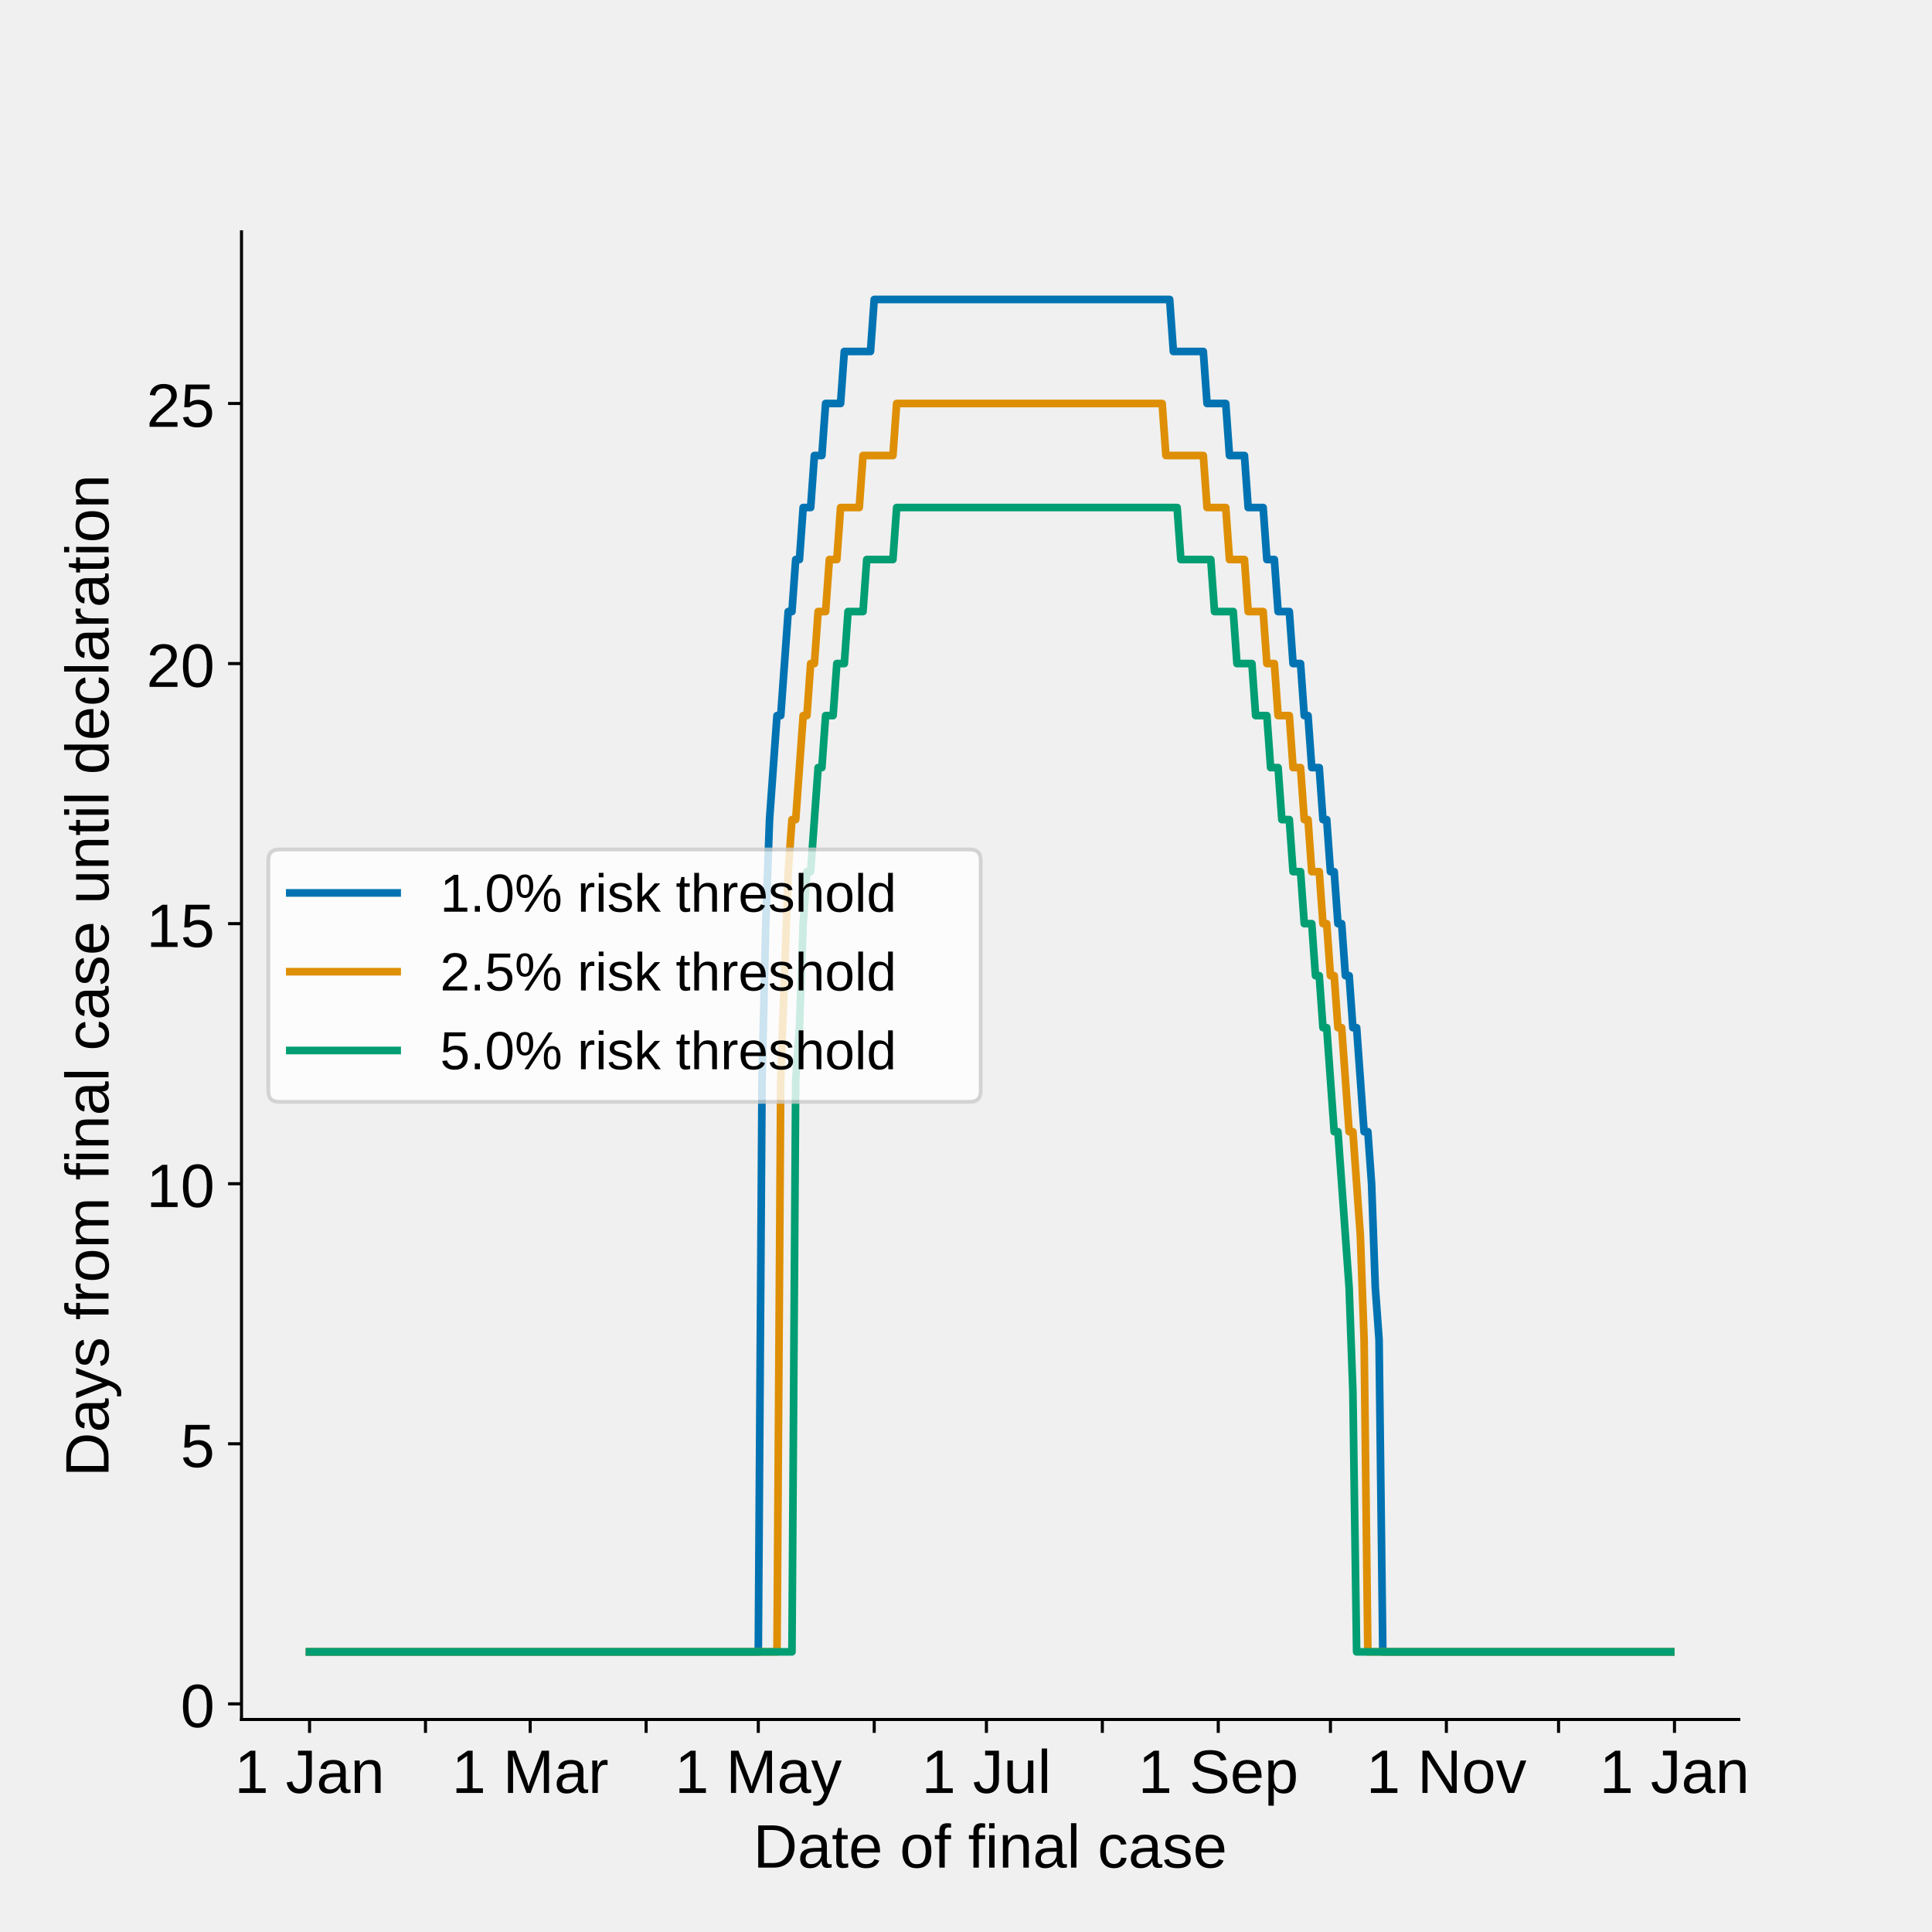
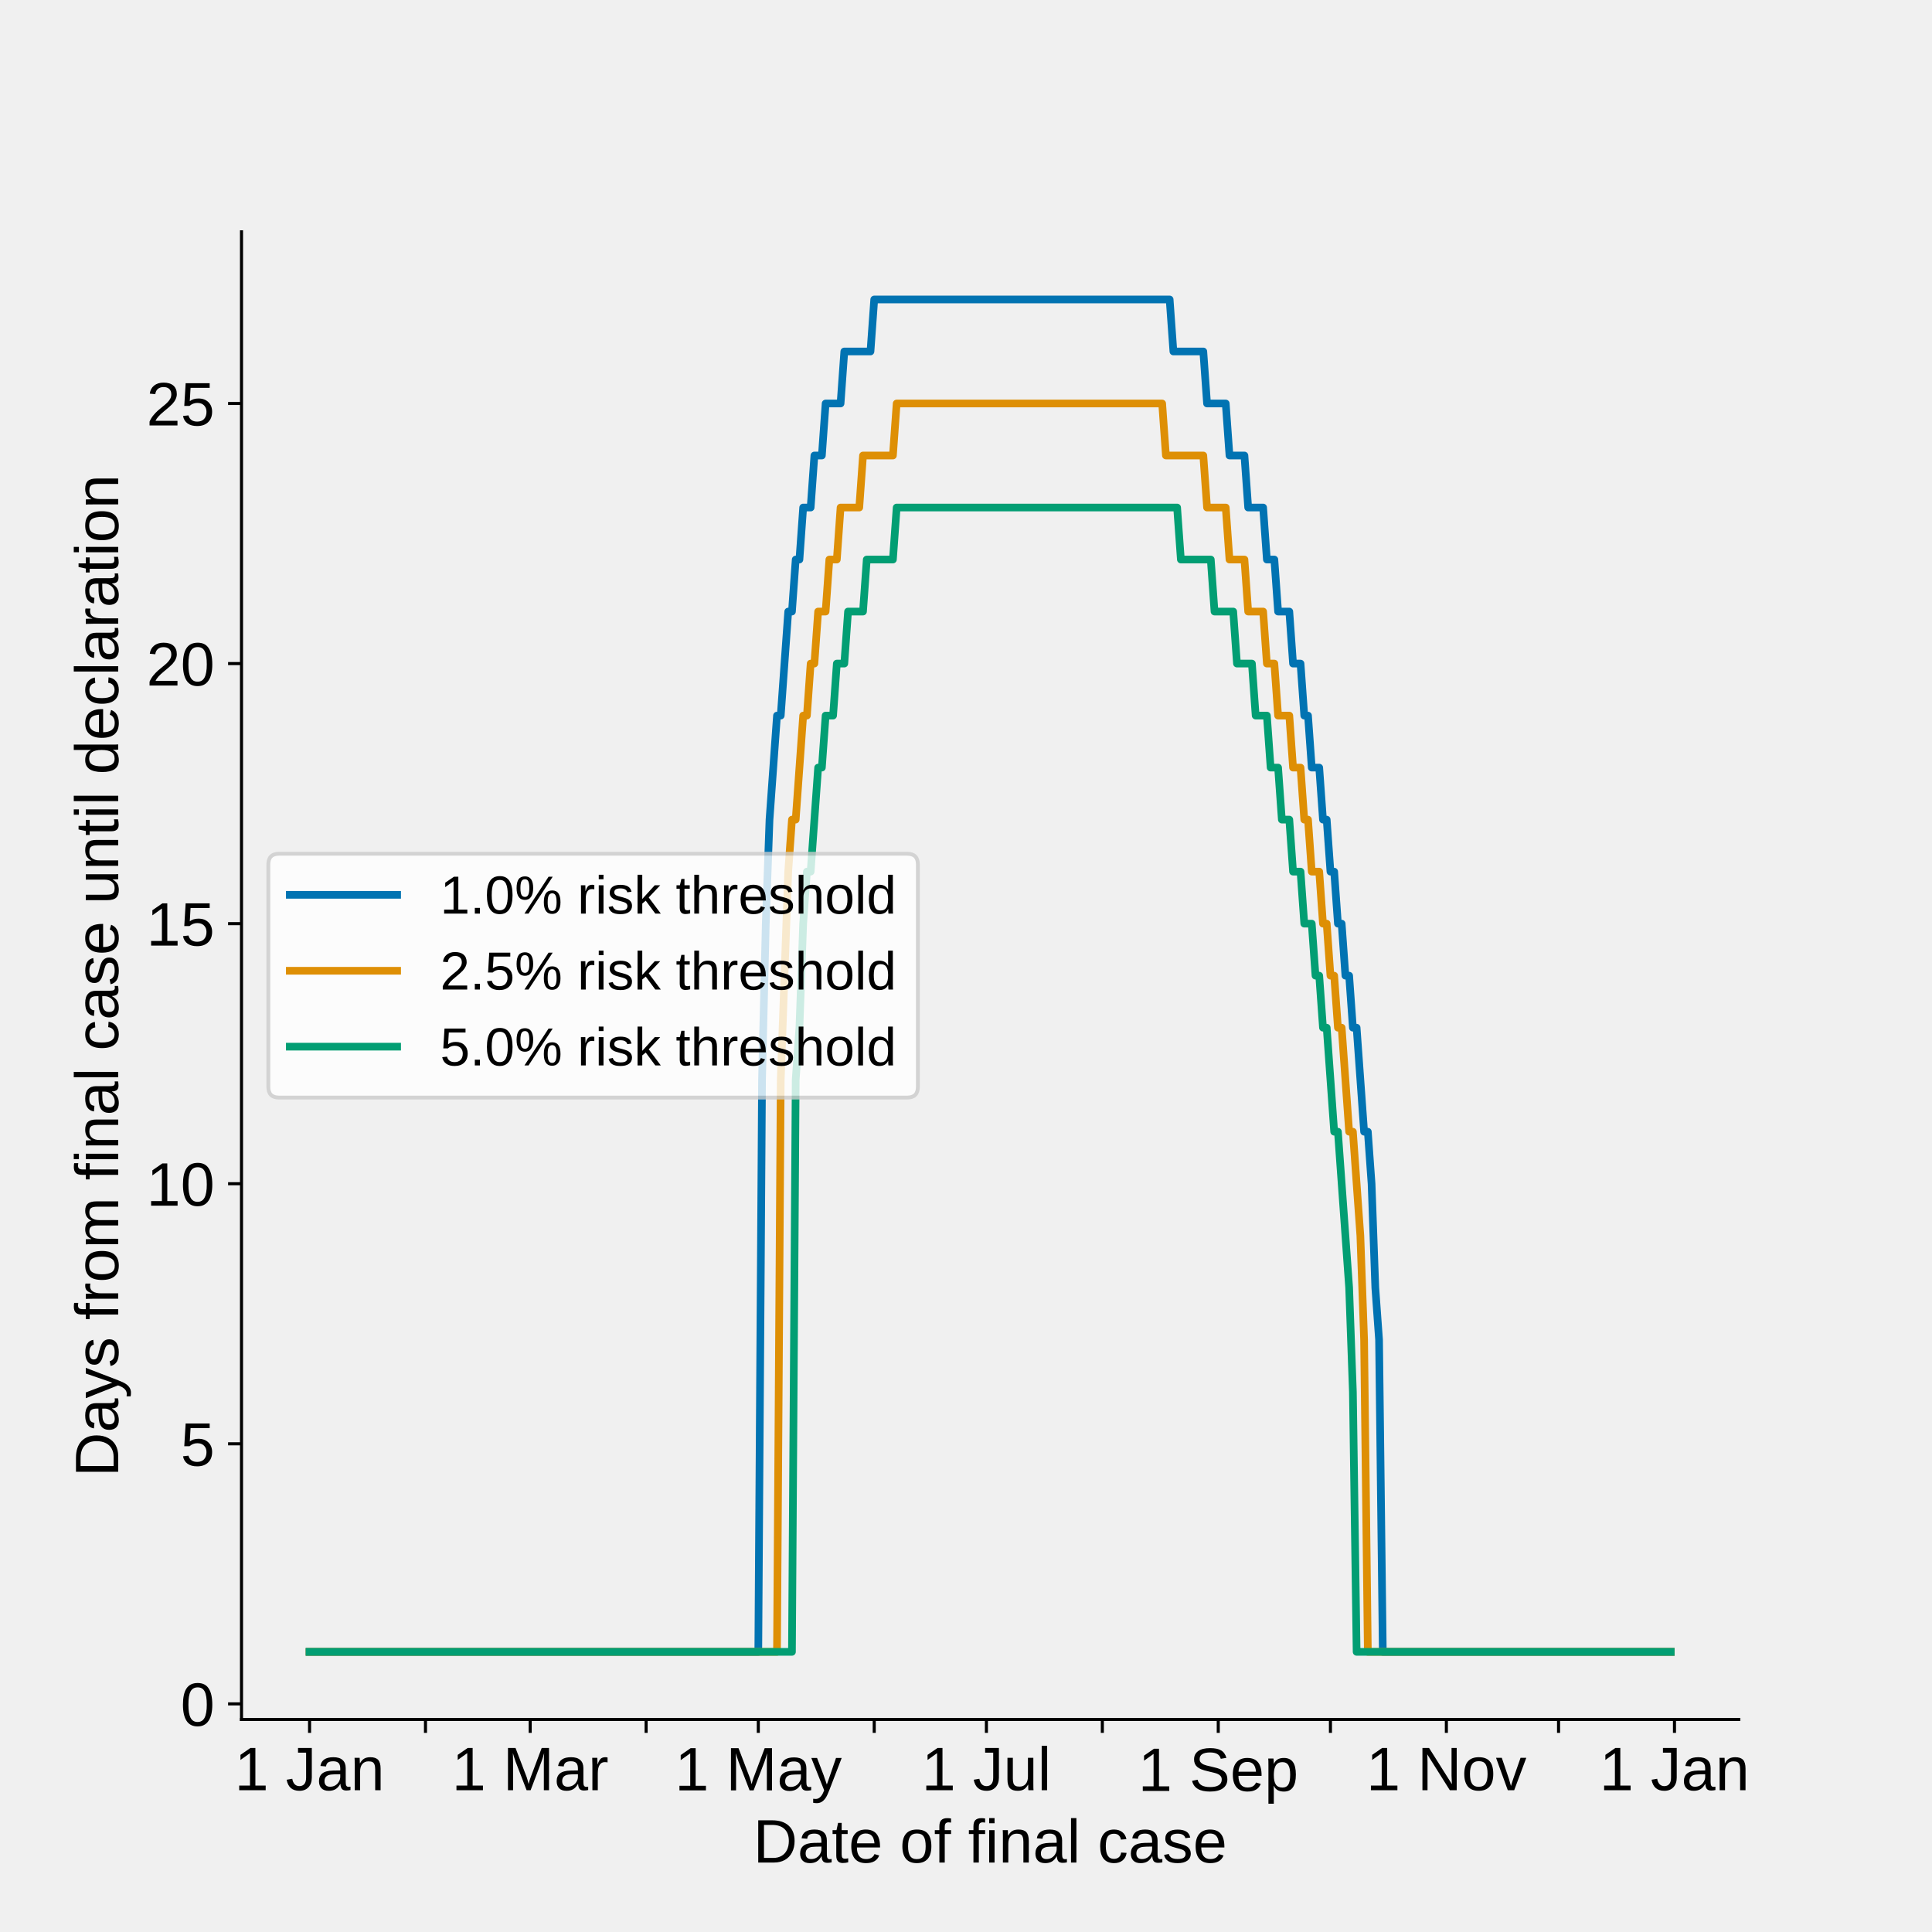
<svg xmlns="http://www.w3.org/2000/svg" xmlns:xlink="http://www.w3.org/1999/xlink" width="504pt" height="504pt" viewBox="0 0 504 504" version="1.1">
  <defs>
    <style type="text/css">*{stroke-linejoin: round; stroke-linecap: butt}</style>
  </defs>
  <g id="figure_1">
    <g id="patch_1">
      <path d="M 0 504  L 504 504  L 504 0  L 0 0  L 0 504  z " style="fill: none" />
    </g>
    <g id="axes_1">
      <g id="patch_2">
        <path d="M 63 448.56  L 453.6 448.56  L 453.6 60.48  L 63 60.48  L 63 448.56  z " style="fill: none" />
      </g>
      <g id="matplotlib.axis_1">
        <g id="xtick_1">
          <g id="line2d_1">
            <defs>
-               <path id="m8e7a17d894" d="M 0 0  L 0 3.5  " style="stroke: #000000; stroke-width: 0.8" />
+               <path id="m977ea47dd7" d="M 0 0  L 0 3.5  " style="stroke: #000000; stroke-width: 0.8" />
            </defs>
            <g>
-               <use xlink:href="#m8e7a17d894" x="80.755" y="448.56" style="stroke: #000000; stroke-width: 0.8" />
+               <use xlink:href="#m977ea47dd7" x="80.755" y="448.56" style="stroke: #000000; stroke-width: 0.8" />
            </g>
          </g>
          <g id="text_1">
-             <text style="font-size: 16px; font-family: 'Arial', sans-serif; text-anchor: middle" x="80.755" y="467.717" transform="rotate(-0 80.75454 467.7175)">1 Jan</text>
+             <text style="font-size: 16px; font-family: 'Arial', sans-serif; text-anchor: middle" x="80.755" y="467.012" transform="rotate(-0 80.75454 467.0125)">1 Jan</text>
          </g>
        </g>
        <g id="xtick_2">
          <g id="line2d_2">
            <g>
-               <use xlink:href="#m8e7a17d894" x="110.996" y="448.56" style="stroke: #000000; stroke-width: 0.8" />
+               <use xlink:href="#m977ea47dd7" x="110.996" y="448.56" style="stroke: #000000; stroke-width: 0.8" />
            </g>
          </g>
        </g>
        <g id="xtick_3">
          <g id="line2d_3">
            <g>
-               <use xlink:href="#m8e7a17d894" x="138.31" y="448.56" style="stroke: #000000; stroke-width: 0.8" />
+               <use xlink:href="#m977ea47dd7" x="138.31" y="448.56" style="stroke: #000000; stroke-width: 0.8" />
            </g>
          </g>
          <g id="text_2">
-             <text style="font-size: 16px; font-family: 'Arial', sans-serif; text-anchor: middle" x="138.31" y="467.717" transform="rotate(-0 138.3105 467.7175)">1 Mar</text>
+             <text style="font-size: 16px; font-family: 'Arial', sans-serif; text-anchor: middle" x="138.31" y="467.012" transform="rotate(-0 138.3105 467.0125)">1 Mar</text>
          </g>
        </g>
        <g id="xtick_4">
          <g id="line2d_4">
            <g>
-               <use xlink:href="#m8e7a17d894" x="168.552" y="448.56" style="stroke: #000000; stroke-width: 0.8" />
+               <use xlink:href="#m977ea47dd7" x="168.552" y="448.56" style="stroke: #000000; stroke-width: 0.8" />
            </g>
          </g>
        </g>
        <g id="xtick_5">
          <g id="line2d_5">
            <g>
-               <use xlink:href="#m8e7a17d894" x="197.817" y="448.56" style="stroke: #000000; stroke-width: 0.8" />
+               <use xlink:href="#m977ea47dd7" x="197.817" y="448.56" style="stroke: #000000; stroke-width: 0.8" />
            </g>
          </g>
          <g id="text_3">
-             <text style="font-size: 16px; font-family: 'Arial', sans-serif; text-anchor: middle" x="197.817" y="467.717" transform="rotate(-0 197.8175 467.7175)">1 May</text>
+             <text style="font-size: 16px; font-family: 'Arial', sans-serif; text-anchor: middle" x="197.817" y="467.06" transform="rotate(-0 197.8175 467.06)">1 May</text>
          </g>
        </g>
        <g id="xtick_6">
          <g id="line2d_6">
            <g>
-               <use xlink:href="#m8e7a17d894" x="228.059" y="448.56" style="stroke: #000000; stroke-width: 0.8" />
+               <use xlink:href="#m977ea47dd7" x="228.059" y="448.56" style="stroke: #000000; stroke-width: 0.8" />
            </g>
          </g>
        </g>
        <g id="xtick_7">
          <g id="line2d_7">
            <g>
-               <use xlink:href="#m8e7a17d894" x="257.324" y="448.56" style="stroke: #000000; stroke-width: 0.8" />
+               <use xlink:href="#m977ea47dd7" x="257.324" y="448.56" style="stroke: #000000; stroke-width: 0.8" />
            </g>
          </g>
          <g id="text_4">
-             <text style="font-size: 16px; font-family: 'Arial', sans-serif; text-anchor: middle" x="257.324" y="467.717" transform="rotate(-0 257.3245 467.7175)">1 Jul</text>
+             <text style="font-size: 16px; font-family: 'Arial', sans-serif; text-anchor: middle" x="257.324" y="467.012" transform="rotate(-0 257.3245 467.0125)">1 Jul</text>
          </g>
        </g>
        <g id="xtick_8">
          <g id="line2d_8">
            <g>
-               <use xlink:href="#m8e7a17d894" x="287.566" y="448.56" style="stroke: #000000; stroke-width: 0.8" />
+               <use xlink:href="#m977ea47dd7" x="287.566" y="448.56" style="stroke: #000000; stroke-width: 0.8" />
            </g>
          </g>
        </g>
        <g id="xtick_9">
          <g id="line2d_9">
            <g>
-               <use xlink:href="#m8e7a17d894" x="317.807" y="448.56" style="stroke: #000000; stroke-width: 0.8" />
+               <use xlink:href="#m977ea47dd7" x="317.807" y="448.56" style="stroke: #000000; stroke-width: 0.8" />
            </g>
          </g>
          <g id="text_5">
-             <text style="font-size: 16px; font-family: 'Arial', sans-serif; text-anchor: middle" x="317.807" y="467.717" transform="rotate(-0 317.807 467.7175)">1 Sep</text>
+             <text style="font-size: 16px; font-family: 'Arial', sans-serif; text-anchor: middle" x="317.807" y="467.207" transform="rotate(-0 317.807 467.2075)">1 Sep</text>
          </g>
        </g>
        <g id="xtick_10">
          <g id="line2d_10">
            <g>
-               <use xlink:href="#m8e7a17d894" x="347.073" y="448.56" style="stroke: #000000; stroke-width: 0.8" />
+               <use xlink:href="#m977ea47dd7" x="347.073" y="448.56" style="stroke: #000000; stroke-width: 0.8" />
            </g>
          </g>
        </g>
        <g id="xtick_11">
          <g id="line2d_11">
            <g>
-               <use xlink:href="#m8e7a17d894" x="377.314" y="448.56" style="stroke: #000000; stroke-width: 0.8" />
+               <use xlink:href="#m977ea47dd7" x="377.314" y="448.56" style="stroke: #000000; stroke-width: 0.8" />
            </g>
          </g>
          <g id="text_6">
-             <text style="font-size: 16px; font-family: 'Arial', sans-serif; text-anchor: middle" x="377.314" y="467.717" transform="rotate(-0 377.314 467.7175)">1 Nov</text>
+             <text style="font-size: 16px; font-family: 'Arial', sans-serif; text-anchor: middle" x="377.314" y="467.012" transform="rotate(-0 377.314 467.0125)">1 Nov</text>
          </g>
        </g>
        <g id="xtick_12">
          <g id="line2d_12">
            <g>
-               <use xlink:href="#m8e7a17d894" x="406.58" y="448.56" style="stroke: #000000; stroke-width: 0.8" />
+               <use xlink:href="#m977ea47dd7" x="406.58" y="448.56" style="stroke: #000000; stroke-width: 0.8" />
            </g>
          </g>
        </g>
        <g id="xtick_13">
          <g id="line2d_13">
            <g>
-               <use xlink:href="#m8e7a17d894" x="436.821" y="448.56" style="stroke: #000000; stroke-width: 0.8" />
+               <use xlink:href="#m977ea47dd7" x="436.821" y="448.56" style="stroke: #000000; stroke-width: 0.8" />
            </g>
          </g>
          <g id="text_7">
-             <text style="font-size: 16px; font-family: 'Arial', sans-serif; text-anchor: middle" x="436.821" y="467.717" transform="rotate(-0 436.821 467.7175)">1 Jan</text>
+             <text style="font-size: 16px; font-family: 'Arial', sans-serif; text-anchor: middle" x="436.821" y="467.012" transform="rotate(-0 436.821 467.0125)">1 Jan</text>
          </g>
        </g>
        <g id="text_8">
-           <text style="font-size: 16px; font-family: 'Arial', sans-serif; text-anchor: middle" x="258.3" y="487.202" transform="rotate(-0 258.3 487.2025)">Date of final case</text>
+           <text style="font-size: 16px; font-family: 'Arial', sans-serif; text-anchor: middle" x="258.3" y="485.88" transform="rotate(-0 258.3 485.88)">Date of final case</text>
        </g>
      </g>
      <g id="matplotlib.axis_2">
        <g id="ytick_1">
          <g id="line2d_14">
            <defs>
-               <path id="md62780c1ce" d="M 0 0  L -3.5 0  " style="stroke: #000000; stroke-width: 0.8" />
+               <path id="md4dc01797a" d="M 0 0  L -3.5 0  " style="stroke: #000000; stroke-width: 0.8" />
            </defs>
            <g>
-               <use xlink:href="#md62780c1ce" x="63" y="444.489" style="stroke: #000000; stroke-width: 0.8" />
+               <use xlink:href="#md4dc01797a" x="63" y="444.489" style="stroke: #000000; stroke-width: 0.8" />
            </g>
          </g>
          <g id="text_9">
-             <text style="font-size: 16px; font-family: 'Arial', sans-serif; text-anchor: end" x="56" y="450.568" transform="rotate(-0 56 450.568)">0</text>
+             <text style="font-size: 16px; font-family: 'Arial', sans-serif; text-anchor: end" x="56" y="450.215" transform="rotate(-0 56 450.2155)">0</text>
          </g>
        </g>
        <g id="ytick_2">
          <g id="line2d_15">
            <g>
-               <use xlink:href="#md62780c1ce" x="63" y="376.643" style="stroke: #000000; stroke-width: 0.8" />
+               <use xlink:href="#md4dc01797a" x="63" y="376.643" style="stroke: #000000; stroke-width: 0.8" />
            </g>
          </g>
          <g id="text_10">
-             <text style="font-size: 16px; font-family: 'Arial', sans-serif; text-anchor: end" x="56" y="382.722" transform="rotate(-0 56 382.7218)">5</text>
+             <text style="font-size: 16px; font-family: 'Arial', sans-serif; text-anchor: end" x="56" y="382.369" transform="rotate(-0 56 382.3693)">5</text>
          </g>
        </g>
        <g id="ytick_3">
          <g id="line2d_16">
            <g>
-               <use xlink:href="#md62780c1ce" x="63" y="308.797" style="stroke: #000000; stroke-width: 0.8" />
+               <use xlink:href="#md4dc01797a" x="63" y="308.797" style="stroke: #000000; stroke-width: 0.8" />
            </g>
          </g>
          <g id="text_11">
-             <text style="font-size: 16px; font-family: 'Arial', sans-serif; text-anchor: end" x="56" y="314.876" transform="rotate(-0 56 314.8757)">10</text>
+             <text style="font-size: 16px; font-family: 'Arial', sans-serif; text-anchor: end" x="56" y="314.523" transform="rotate(-0 56 314.5232)">10</text>
          </g>
        </g>
        <g id="ytick_4">
          <g id="line2d_17">
            <g>
-               <use xlink:href="#md62780c1ce" x="63" y="240.951" style="stroke: #000000; stroke-width: 0.8" />
+               <use xlink:href="#md4dc01797a" x="63" y="240.951" style="stroke: #000000; stroke-width: 0.8" />
            </g>
          </g>
          <g id="text_12">
-             <text style="font-size: 16px; font-family: 'Arial', sans-serif; text-anchor: end" x="56" y="247.03" transform="rotate(-0 56 247.0295)">15</text>
+             <text style="font-size: 16px; font-family: 'Arial', sans-serif; text-anchor: end" x="56" y="246.677" transform="rotate(-0 56 246.677)">15</text>
          </g>
        </g>
        <g id="ytick_5">
          <g id="line2d_18">
            <g>
-               <use xlink:href="#md62780c1ce" x="63" y="173.105" style="stroke: #000000; stroke-width: 0.8" />
+               <use xlink:href="#md4dc01797a" x="63" y="173.105" style="stroke: #000000; stroke-width: 0.8" />
            </g>
          </g>
          <g id="text_13">
-             <text style="font-size: 16px; font-family: 'Arial', sans-serif; text-anchor: end" x="56" y="179.183" transform="rotate(-0 56 179.1834)">20</text>
+             <text style="font-size: 16px; font-family: 'Arial', sans-serif; text-anchor: end" x="56" y="178.831" transform="rotate(-0 56 178.8309)">20</text>
          </g>
        </g>
        <g id="ytick_6">
          <g id="line2d_19">
            <g>
-               <use xlink:href="#md62780c1ce" x="63" y="105.258" style="stroke: #000000; stroke-width: 0.8" />
+               <use xlink:href="#md4dc01797a" x="63" y="105.258" style="stroke: #000000; stroke-width: 0.8" />
            </g>
          </g>
          <g id="text_14">
-             <text style="font-size: 16px; font-family: 'Arial', sans-serif; text-anchor: end" x="56" y="111.337" transform="rotate(-0 56 111.3372)">25</text>
+             <text style="font-size: 16px; font-family: 'Arial', sans-serif; text-anchor: end" x="56" y="110.985" transform="rotate(-0 56 110.9847)">25</text>
          </g>
        </g>
        <g id="text_15">
-           <text style="font-size: 16px; font-family: 'Arial', sans-serif; text-anchor: middle" x="28.312" y="254.52" transform="rotate(-90 28.3125 254.52)">Days from final case until declaration</text>
+           <text style="font-size: 16px; font-family: 'Arial', sans-serif; text-anchor: middle" x="30.837" y="254.52" transform="rotate(-90 30.8375 254.52)">Days from final case until declaration</text>
        </g>
      </g>
      <g id="line2d_20">
-         <path d="M 80.755 430.92  L 197.817 430.92  L 198.793 281.658  L 199.769 240.951  L 200.744 213.812  L 202.695 186.674  L 203.671 186.674  L 205.622 159.535  L 206.597 159.535  L 207.573 145.966  L 208.548 145.966  L 209.524 132.397  L 211.475 132.397  L 212.45 118.828  L 214.401 118.828  L 215.377 105.258  L 219.279 105.258  L 220.255 91.689  L 227.083 91.689  L 228.059 78.12  L 305.125 78.12  L 306.101 91.689  L 313.905 91.689  L 314.88 105.258  L 319.758 105.258  L 320.734 118.828  L 324.636 118.828  L 325.611 132.397  L 329.513 132.397  L 330.489 145.966  L 332.44 145.966  L 333.415 159.535  L 336.342 159.535  L 337.317 173.105  L 339.269 173.105  L 340.244 186.674  L 341.22 186.674  L 342.195 200.243  L 344.146 200.243  L 345.122 213.812  L 346.097 213.812  L 347.073 227.382  L 348.048 227.382  L 349.024 240.951  L 349.999 240.951  L 350.975 254.52  L 351.95 254.52  L 352.926 268.089  L 353.901 268.089  L 355.852 295.228  L 356.828 295.228  L 357.803 308.797  L 358.779 335.935  L 359.755 349.505  L 360.73 430.92  L 435.845 430.92  L 435.845 430.92  " clip-path="url(#p1ccb46dae5)" style="fill: none; stroke: #0173b2; stroke-width: 2; stroke-linecap: square" />
+         <path d="M 80.755 430.92  L 197.817 430.92  L 198.793 281.658  L 199.769 240.951  L 200.744 213.812  L 202.695 186.674  L 203.671 186.674  L 205.622 159.535  L 206.597 159.535  L 207.573 145.966  L 208.548 145.966  L 209.524 132.397  L 211.475 132.397  L 212.45 118.828  L 214.401 118.828  L 215.377 105.258  L 219.279 105.258  L 220.255 91.689  L 227.083 91.689  L 228.059 78.12  L 305.125 78.12  L 306.101 91.689  L 313.905 91.689  L 314.88 105.258  L 319.758 105.258  L 320.734 118.828  L 324.636 118.828  L 325.611 132.397  L 329.513 132.397  L 330.489 145.966  L 332.44 145.966  L 333.415 159.535  L 336.342 159.535  L 337.317 173.105  L 339.269 173.105  L 340.244 186.674  L 341.22 186.674  L 342.195 200.243  L 344.146 200.243  L 345.122 213.812  L 346.097 213.812  L 347.073 227.382  L 348.048 227.382  L 349.024 240.951  L 349.999 240.951  L 350.975 254.52  L 351.95 254.52  L 352.926 268.089  L 353.901 268.089  L 355.852 295.228  L 356.828 295.228  L 357.803 308.797  L 358.779 335.935  L 359.755 349.505  L 360.73 430.92  L 435.845 430.92  L 435.845 430.92  " clip-path="url(#p474f559695)" style="fill: none; stroke: #0173b2; stroke-width: 2; stroke-linecap: square" />
      </g>
      <g id="line2d_21">
-         <path d="M 80.755 430.92  L 202.695 430.92  L 203.671 281.658  L 205.622 227.382  L 206.597 213.812  L 207.573 213.812  L 209.524 186.674  L 210.499 186.674  L 211.475 173.105  L 212.45 173.105  L 213.426 159.535  L 215.377 159.535  L 216.352 145.966  L 218.303 145.966  L 219.279 132.397  L 224.157 132.397  L 225.132 118.828  L 232.936 118.828  L 233.912 105.258  L 303.174 105.258  L 304.15 118.828  L 313.905 118.828  L 314.88 132.397  L 319.758 132.397  L 320.734 145.966  L 324.636 145.966  L 325.611 159.535  L 329.513 159.535  L 330.489 173.105  L 332.44 173.105  L 333.415 186.674  L 336.342 186.674  L 337.317 200.243  L 339.269 200.243  L 340.244 213.812  L 341.22 213.812  L 342.195 227.382  L 344.146 227.382  L 345.122 240.951  L 346.097 240.951  L 347.073 254.52  L 348.048 254.52  L 349.024 268.089  L 349.999 268.089  L 351.95 295.228  L 352.926 295.228  L 354.877 322.366  L 355.852 349.505  L 356.828 430.92  L 435.845 430.92  L 435.845 430.92  " clip-path="url(#p1ccb46dae5)" style="fill: none; stroke: #de8f05; stroke-width: 2; stroke-linecap: square" />
+         <path d="M 80.755 430.92  L 202.695 430.92  L 203.671 281.658  L 205.622 227.382  L 206.597 213.812  L 207.573 213.812  L 209.524 186.674  L 210.499 186.674  L 211.475 173.105  L 212.45 173.105  L 213.426 159.535  L 215.377 159.535  L 216.352 145.966  L 218.303 145.966  L 219.279 132.397  L 224.157 132.397  L 225.132 118.828  L 232.936 118.828  L 233.912 105.258  L 303.174 105.258  L 304.15 118.828  L 313.905 118.828  L 314.88 132.397  L 319.758 132.397  L 320.734 145.966  L 324.636 145.966  L 325.611 159.535  L 329.513 159.535  L 330.489 173.105  L 332.44 173.105  L 333.415 186.674  L 336.342 186.674  L 337.317 200.243  L 339.269 200.243  L 340.244 213.812  L 341.22 213.812  L 342.195 227.382  L 344.146 227.382  L 345.122 240.951  L 346.097 240.951  L 347.073 254.52  L 348.048 254.52  L 349.024 268.089  L 349.999 268.089  L 351.95 295.228  L 352.926 295.228  L 354.877 322.366  L 355.852 349.505  L 356.828 430.92  L 435.845 430.92  L 435.845 430.92  " clip-path="url(#p474f559695)" style="fill: none; stroke: #de8f05; stroke-width: 2; stroke-linecap: square" />
      </g>
      <g id="line2d_22">
-         <path d="M 80.755 430.92  L 206.597 430.92  L 207.573 281.658  L 208.548 268.089  L 209.524 240.951  L 210.499 227.382  L 211.475 227.382  L 213.426 200.243  L 214.401 200.243  L 215.377 186.674  L 217.328 186.674  L 218.303 173.105  L 220.255 173.105  L 221.23 159.535  L 225.132 159.535  L 226.108 145.966  L 232.936 145.966  L 233.912 132.397  L 307.076 132.397  L 308.052 145.966  L 315.856 145.966  L 316.831 159.535  L 321.709 159.535  L 322.685 173.105  L 326.587 173.105  L 327.562 186.674  L 330.489 186.674  L 331.464 200.243  L 333.415 200.243  L 334.391 213.812  L 336.342 213.812  L 337.317 227.382  L 339.269 227.382  L 340.244 240.951  L 342.195 240.951  L 343.171 254.52  L 344.146 254.52  L 345.122 268.089  L 346.097 268.089  L 348.048 295.228  L 349.024 295.228  L 351.95 335.935  L 352.926 363.074  L 353.901 430.92  L 435.845 430.92  L 435.845 430.92  " clip-path="url(#p1ccb46dae5)" style="fill: none; stroke: #029e73; stroke-width: 2; stroke-linecap: square" />
+         <path d="M 80.755 430.92  L 206.597 430.92  L 207.573 281.658  L 208.548 268.089  L 209.524 240.951  L 210.499 227.382  L 211.475 227.382  L 213.426 200.243  L 214.401 200.243  L 215.377 186.674  L 217.328 186.674  L 218.303 173.105  L 220.255 173.105  L 221.23 159.535  L 225.132 159.535  L 226.108 145.966  L 232.936 145.966  L 233.912 132.397  L 307.076 132.397  L 308.052 145.966  L 315.856 145.966  L 316.831 159.535  L 321.709 159.535  L 322.685 173.105  L 326.587 173.105  L 327.562 186.674  L 330.489 186.674  L 331.464 200.243  L 333.415 200.243  L 334.391 213.812  L 336.342 213.812  L 337.317 227.382  L 339.269 227.382  L 340.244 240.951  L 342.195 240.951  L 343.171 254.52  L 344.146 254.52  L 345.122 268.089  L 346.097 268.089  L 348.048 295.228  L 349.024 295.228  L 351.95 335.935  L 352.926 363.074  L 353.901 430.92  L 435.845 430.92  L 435.845 430.92  " clip-path="url(#p474f559695)" style="fill: none; stroke: #029e73; stroke-width: 2; stroke-linecap: square" />
      </g>
      <g id="patch_3">
        <path d="M 63 448.56  L 63 60.48  " style="fill: none; stroke: #000000; stroke-width: 0.8; stroke-linejoin: miter; stroke-linecap: square" />
      </g>
      <g id="patch_4">
        <path d="M 63 448.56  L 453.6 448.56  " style="fill: none; stroke: #000000; stroke-width: 0.8; stroke-linejoin: miter; stroke-linecap: square" />
      </g>
      <g id="legend_1">
        <g id="patch_5">
-           <path d="M 72.8 287.444  L 253.035 287.444  Q 255.835 287.444 255.835 284.644  L 255.835 224.396  Q 255.835 221.596 253.035 221.596  L 72.8 221.596  Q 70 221.596 70 224.396  L 70 284.644  Q 70 287.444 72.8 287.444  z " style="fill: #ffffff; opacity: 0.8; stroke: #cccccc; stroke-linejoin: miter" />
+           <path d="M 72.8 286.325  L 236.648 286.325  Q 239.448 286.325 239.448 283.525  L 239.448 225.515  Q 239.448 222.715 236.648 222.715  L 72.8 222.715  Q 70 222.715 70 225.515  L 70 283.525  Q 70 286.325 72.8 286.325  z " style="fill: #ffffff; opacity: 0.8; stroke: #cccccc; stroke-linejoin: miter" />
        </g>
        <g id="line2d_23">
-           <path d="M 75.6 232.934  L 89.6 232.934  L 103.6 232.934  " style="fill: none; stroke: #0173b2; stroke-width: 2; stroke-linecap: square" />
+           <path d="M 75.6 233.436  L 89.6 233.436  L 103.6 233.436  " style="fill: none; stroke: #0173b2; stroke-width: 2; stroke-linecap: square" />
        </g>
        <g id="text_16">
-           <text style="font-size: 14px; font-family: 'Arial', sans-serif; text-anchor: start" x="114.8" y="237.834" transform="rotate(-0 114.8 237.8338)">1.0% risk threshold</text>
+           <text style="font-size: 14px; font-family: 'Arial', sans-serif; text-anchor: start" x="114.8" y="238.336" transform="rotate(-0 114.8 238.3358)">1.0% risk threshold</text>
        </g>
        <g id="line2d_24">
-           <path d="M 75.6 253.483  L 89.6 253.483  L 103.6 253.483  " style="fill: none; stroke: #de8f05; stroke-width: 2; stroke-linecap: square" />
+           <path d="M 75.6 253.239  L 89.6 253.239  L 103.6 253.239  " style="fill: none; stroke: #de8f05; stroke-width: 2; stroke-linecap: square" />
        </g>
        <g id="text_17">
-           <text style="font-size: 14px; font-family: 'Arial', sans-serif; text-anchor: start" x="114.8" y="258.383" transform="rotate(-0 114.8 258.3831)">2.5% risk threshold</text>
+           <text style="font-size: 14px; font-family: 'Arial', sans-serif; text-anchor: start" x="114.8" y="258.139" transform="rotate(-0 114.8 258.1392)">2.5% risk threshold</text>
        </g>
        <g id="line2d_25">
-           <path d="M 75.6 274.033  L 89.6 274.033  L 103.6 274.033  " style="fill: none; stroke: #029e73; stroke-width: 2; stroke-linecap: square" />
+           <path d="M 75.6 273.043  L 89.6 273.043  L 103.6 273.043  " style="fill: none; stroke: #029e73; stroke-width: 2; stroke-linecap: square" />
        </g>
        <g id="text_18">
-           <text style="font-size: 14px; font-family: 'Arial', sans-serif; text-anchor: start" x="114.8" y="278.933" transform="rotate(-0 114.8 278.9325)">5.0% risk threshold</text>
+           <text style="font-size: 14px; font-family: 'Arial', sans-serif; text-anchor: start" x="114.8" y="277.943" transform="rotate(-0 114.8 277.9427)">5.0% risk threshold</text>
        </g>
      </g>
    </g>
  </g>
  <defs>
-     <clipPath id="p1ccb46dae5">
+     <clipPath id="p474f559695">
      <rect x="63" y="60.48" width="390.6" height="388.08" />
    </clipPath>
  </defs>
</svg>
